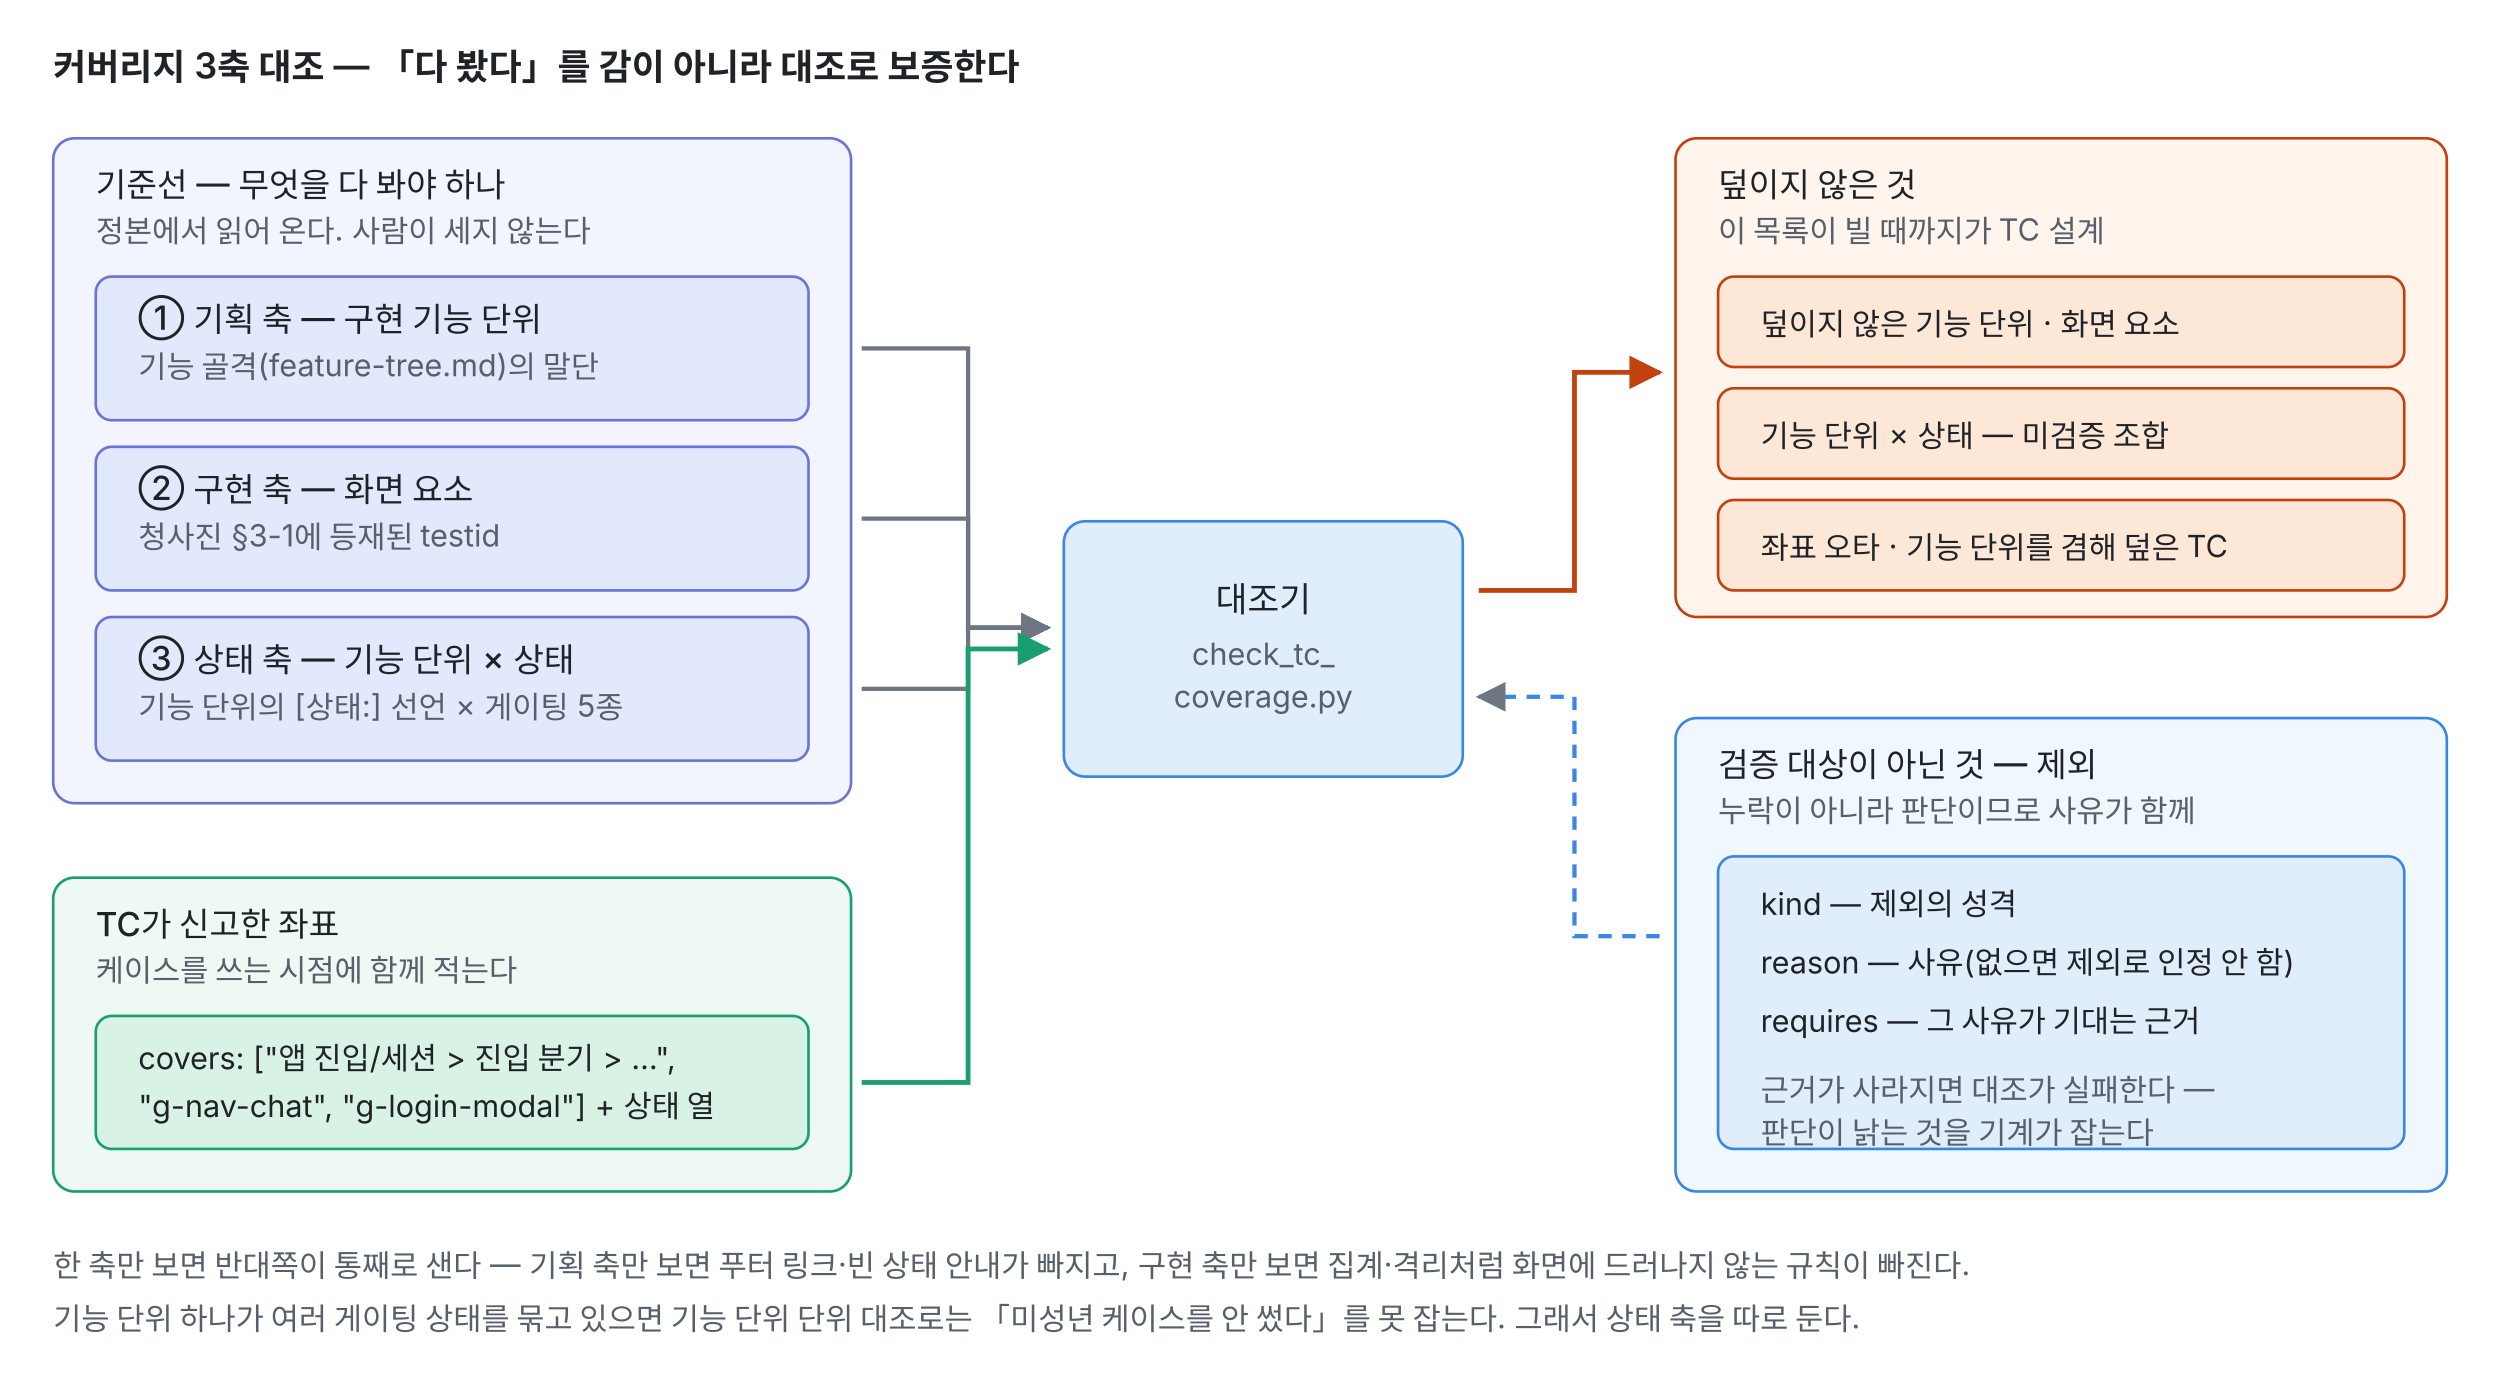
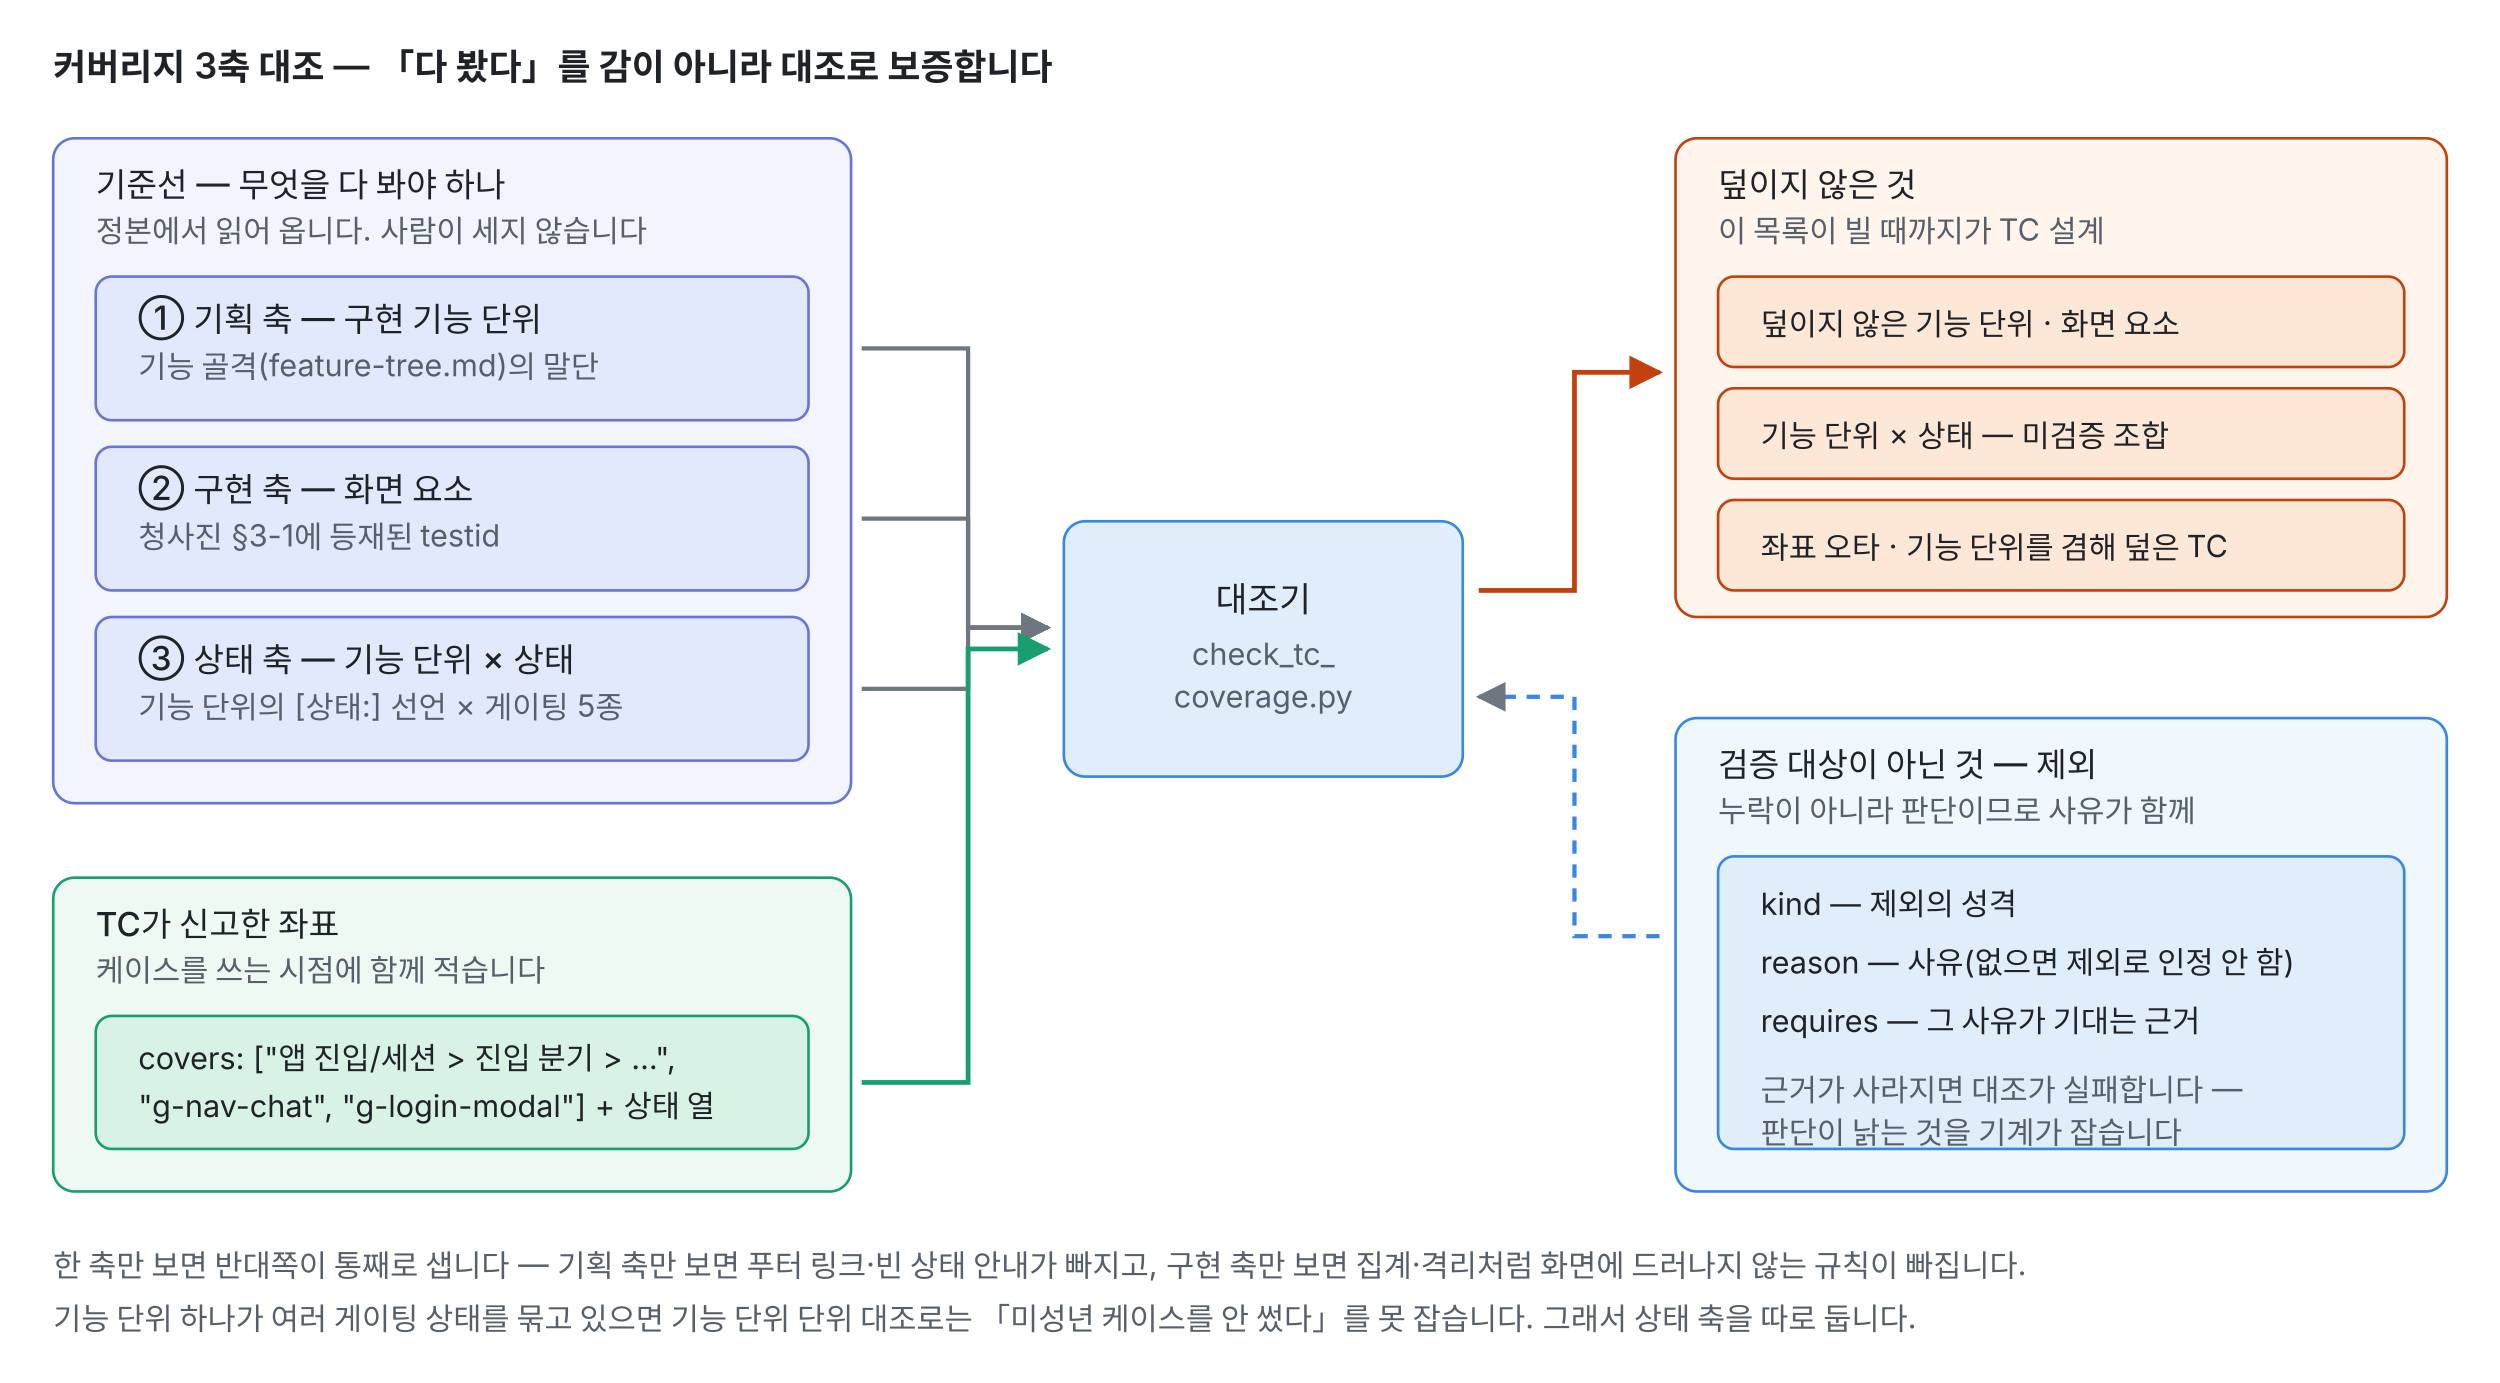
<svg xmlns="http://www.w3.org/2000/svg" class="sd" viewBox="0 0 940 520" width="940" height="520" role="img" aria-labelledby="cvt cvd">
  <defs>
    <marker id="cv-ar-gray" viewBox="0 0 10 10" refX="9" refY="5" markerWidth="7" markerHeight="7" orient="auto">
      <path d="M0,0 L10,5 L0,10 z" fill="#6e7781" />
    </marker>
    <marker id="cv-ar-green" viewBox="0 0 10 10" refX="9" refY="5" markerWidth="7" markerHeight="7" orient="auto">
      <path d="M0,0 L10,5 L0,10 z" fill="#199e70" />
    </marker>
    <marker id="cv-ar-red" viewBox="0 0 10 10" refX="9" refY="5" markerWidth="7" markerHeight="7" orient="auto">
      <path d="M0,0 L10,5 L0,10 z" fill="#c2410c" />
    </marker>
  </defs>
  <rect class="grp-form" x="20" y="52" width="300" height="250" rx="8" fill="#f2f5fe" stroke="#6b74d6" />
  <g font-family="system-ui, -apple-system, 'Segoe UI', 'Malgun Gothic', sans-serif">
    <text class="t" x="36" y="74" font-size="12.5" font-weight="500" fill="#1f2328">기준선 — 무엇을 다 봐야 하나</text>
-     <text class="s" x="36" y="91" font-size="11.5" fill="#57606a">정본에서 읽어 온다. 사람이 세지 않는다</text>
+     <text class="s" x="36" y="91" font-size="11.5" fill="#57606a">정본에서 읽어 옵니다. 사람이 세지 않습니다</text>
  </g>
  <g class="nd-form" fill="#e3e9fd" stroke="#6b74d6">
    <rect x="36" y="104" width="268" height="54" rx="6" />
    <rect x="36" y="168" width="268" height="54" rx="6" />
    <rect x="36" y="232" width="268" height="54" rx="6" />
  </g>
  <g font-family="system-ui, -apple-system, 'Segoe UI', 'Malgun Gothic', sans-serif">
    <text class="t" x="52" y="124" font-size="12.5" font-weight="500" fill="#1f2328">① 기획 축 — 구현 기능 단위</text>
    <text class="s" x="52" y="142" font-size="11.5" fill="#57606a">기능 골격(feature-tree.md)의 말단</text>
    <text class="t" x="52" y="188" font-size="12.5" font-weight="500" fill="#1f2328">② 구현 축 — 화면 요소</text>
    <text class="s" x="52" y="206" font-size="11.5" fill="#57606a">청사진 §3-1에 등재된 testid</text>
    <text class="t" x="52" y="252" font-size="12.5" font-weight="500" fill="#1f2328">③ 상태 축 — 기능 단위 × 상태</text>
    <text class="s" x="52" y="270" font-size="11.5" fill="#57606a">기능 단위의 [상태:] 선언 × 게이팅 5종</text>
  </g>
  <rect class="grp-out" x="20" y="330" width="300" height="118" rx="8" fill="#eef9f4" stroke="#199e70" />
  <g font-family="system-ui, -apple-system, 'Segoe UI', 'Malgun Gothic', sans-serif">
    <text class="t" x="36" y="352" font-size="12.5" font-weight="500" fill="#1f2328">TC가 신고한 좌표</text>
-     <text class="s" x="36" y="369" font-size="11.5" fill="#57606a">케이스를 쓰는 시점에 함께 적는다</text>
+     <text class="s" x="36" y="369" font-size="11.5" fill="#57606a">케이스를 쓰는 시점에 함께 적습니다</text>
  </g>
  <g class="nd-out" fill="#d9f2e6" stroke="#199e70">
    <rect x="36" y="382" width="268" height="50" rx="6" />
  </g>
  <g font-family="system-ui, -apple-system, 'Segoe UI', 'Malgun Gothic', sans-serif">
    <text class="s" x="52" y="402" font-size="11.5" fill="#1f2328">covers: ["앱 진입/세션 &gt; 진입 분기 &gt; …",</text>
    <text class="s" x="52" y="420" font-size="11.5" fill="#1f2328">         "g-nav-chat", "g-login-modal"] + 상태 열</text>
  </g>
  <rect class="nd-proc" x="400" y="196" width="150" height="96" rx="8" fill="#e0eefb" stroke="#3987e5" />
  <g font-family="system-ui, -apple-system, 'Segoe UI', 'Malgun Gothic', sans-serif" text-anchor="middle">
    <text class="t" x="475" y="230" font-size="13" font-weight="500" fill="#1f2328">대조기</text>
    <text class="s" x="475" y="250" font-size="11.5" fill="#57606a">check_tc_</text>
    <text class="s" x="475" y="266" font-size="11.5" fill="#57606a">coverage.py</text>
  </g>
  <rect class="grp-warn" x="630" y="52" width="290" height="180" rx="8" fill="#fff5ed" stroke="#c2410c" />
  <g font-family="system-ui, -apple-system, 'Segoe UI', 'Malgun Gothic', sans-serif">
    <text class="t" x="646" y="74" font-size="12.5" font-weight="500" fill="#1f2328">덮이지 않은 것</text>
    <text class="s" x="646" y="91" font-size="11.5" fill="#57606a">이 목록이 빌 때까지가 TC 설계</text>
  </g>
  <g class="nd-warn" fill="#fde8d7" stroke="#c2410c">
    <rect x="646" y="104" width="258" height="34" rx="6" />
    <rect x="646" y="146" width="258" height="34" rx="6" />
    <rect x="646" y="188" width="258" height="34" rx="6" />
  </g>
  <g font-family="system-ui, -apple-system, 'Segoe UI', 'Malgun Gothic', sans-serif">
    <text class="s" x="662" y="126" font-size="11.5" fill="#1f2328">덮이지 않은 기능 단위 · 화면 요소</text>
    <text class="s" x="662" y="168" font-size="11.5" fill="#1f2328">기능 단위 × 상태 — 미검증 조합</text>
    <text class="s" x="662" y="210" font-size="11.5" fill="#1f2328">좌표 오타 · 기능 단위를 겸해 덮은 TC</text>
  </g>
  <rect class="grp-proc" x="630" y="270" width="290" height="178" rx="8" fill="#f0f7fd" stroke="#3987e5" />
  <g font-family="system-ui, -apple-system, 'Segoe UI', 'Malgun Gothic', sans-serif">
    <text class="t" x="646" y="292" font-size="12.5" font-weight="500" fill="#1f2328">검증 대상이 아닌 것 — 제외</text>
    <text class="s" x="646" y="309" font-size="11.5" fill="#57606a">누락이 아니라 판단이므로 사유가 함께</text>
  </g>
  <g class="nd-proc" fill="#e0eefb" stroke="#3987e5">
    <rect x="646" y="322" width="258" height="110" rx="6" />
  </g>
  <g font-family="system-ui, -apple-system, 'Segoe UI', 'Malgun Gothic', sans-serif">
    <text class="s" x="662" y="344" font-size="11.5" fill="#1f2328">kind — 제외의 성격</text>
    <text class="s" x="662" y="366" font-size="11.5" fill="#1f2328">reason — 사유(없으면 제외로 인정 안 함)</text>
    <text class="s" x="662" y="388" font-size="11.5" fill="#1f2328">requires — 그 사유가 기대는 근거</text>
-     <text class="s" x="662" y="414" font-size="11.5" fill="#57606a">근거가 사라지면 대조가 실패한다 —</text>
-     <text class="s" x="662" y="430" font-size="11.5" fill="#57606a">판단이 낡는 것을 기계가 잡는다</text>
+     <text class="s" x="662" y="414" font-size="11.5" fill="#57606a">근거가 사라지면 대조가 실패합니다 —</text>
+     <text class="s" x="662" y="430" font-size="11.5" fill="#57606a">판단이 낡는 것을 기계가 잡습니다</text>
  </g>
  <path class="arrow arrow-gray" d="M324,131 H364 V236 H394" fill="none" stroke="#6e7781" stroke-width="1.6" marker-end="url(#cv-ar-gray)" />
  <path class="arrow arrow-gray" d="M324,195 H364 V236 H394" fill="none" stroke="#6e7781" stroke-width="1.6" marker-end="url(#cv-ar-gray)" />
  <path class="arrow arrow-gray" d="M324,259 H364 V236 H394" fill="none" stroke="#6e7781" stroke-width="1.6" marker-end="url(#cv-ar-gray)" />
  <path class="arrow arrow-green" d="M324,407 H364 V244 H394" fill="none" stroke="#199e70" stroke-width="1.8" marker-end="url(#cv-ar-green)" />
  <path class="arrow arrow-red" d="M556,222 H592 V140 H624" fill="none" stroke="#c2410c" stroke-width="1.8" marker-end="url(#cv-ar-red)" />
  <path class="arrow" d="M624,352 H592 V262 H556" fill="none" stroke="#3987e5" stroke-width="1.6" stroke-dasharray="5 4" marker-end="url(#cv-ar-gray)" />
  <g font-family="system-ui, -apple-system, 'Segoe UI', 'Malgun Gothic', sans-serif">
-     <text class="t" x="20" y="30" font-size="13.5" font-weight="600" fill="#1f2328">커버리지 3축 대조 — 「다 봤다」를 감이 아니라 대조로 보증한다</text>
-     <text class="s" x="20" y="480" font-size="11.5" fill="#57606a">한 축만 보면 반대쪽이 통째로 샌다 — 기획 축만 보면 푸터 링크·빈 상태 안내가 빠지고, 구현 축만 보면 집계·격리처럼 화면에 드러나지 않는 규칙이 빠진다.</text>
-     <text class="s" x="20" y="500" font-size="11.5" fill="#57606a">기능 단위 하나가 여러 게이팅 상태를 묶고 있으면 기능 단위 단위 대조로는 「미성년 케이스를 안 썼다」를 못 잡는다. 그래서 상태 축을 따로 둔다.</text>
+     <text class="t" x="20" y="30" font-size="13.5" font-weight="600" fill="#1f2328">커버리지 3축 대조 — 「다 봤다」를 감이 아니라 대조로 보증합니다</text>
+     <text class="s" x="20" y="480" font-size="11.5" fill="#57606a">한 축만 보면 반대쪽이 통째로 샙니다 — 기획 축만 보면 푸터 링크·빈 상태 안내가 빠지고, 구현 축만 보면 집계·격리처럼 화면에 드러나지 않는 규칙이 빠집니다.</text>
+     <text class="s" x="20" y="500" font-size="11.5" fill="#57606a">기능 단위 하나가 여러 게이팅 상태를 묶고 있으면 기능 단위 단위 대조로는 「미성년 케이스를 안 썼다」를 못 잡습니다. 그래서 상태 축을 따로 둡니다.</text>
  </g>
</svg>
